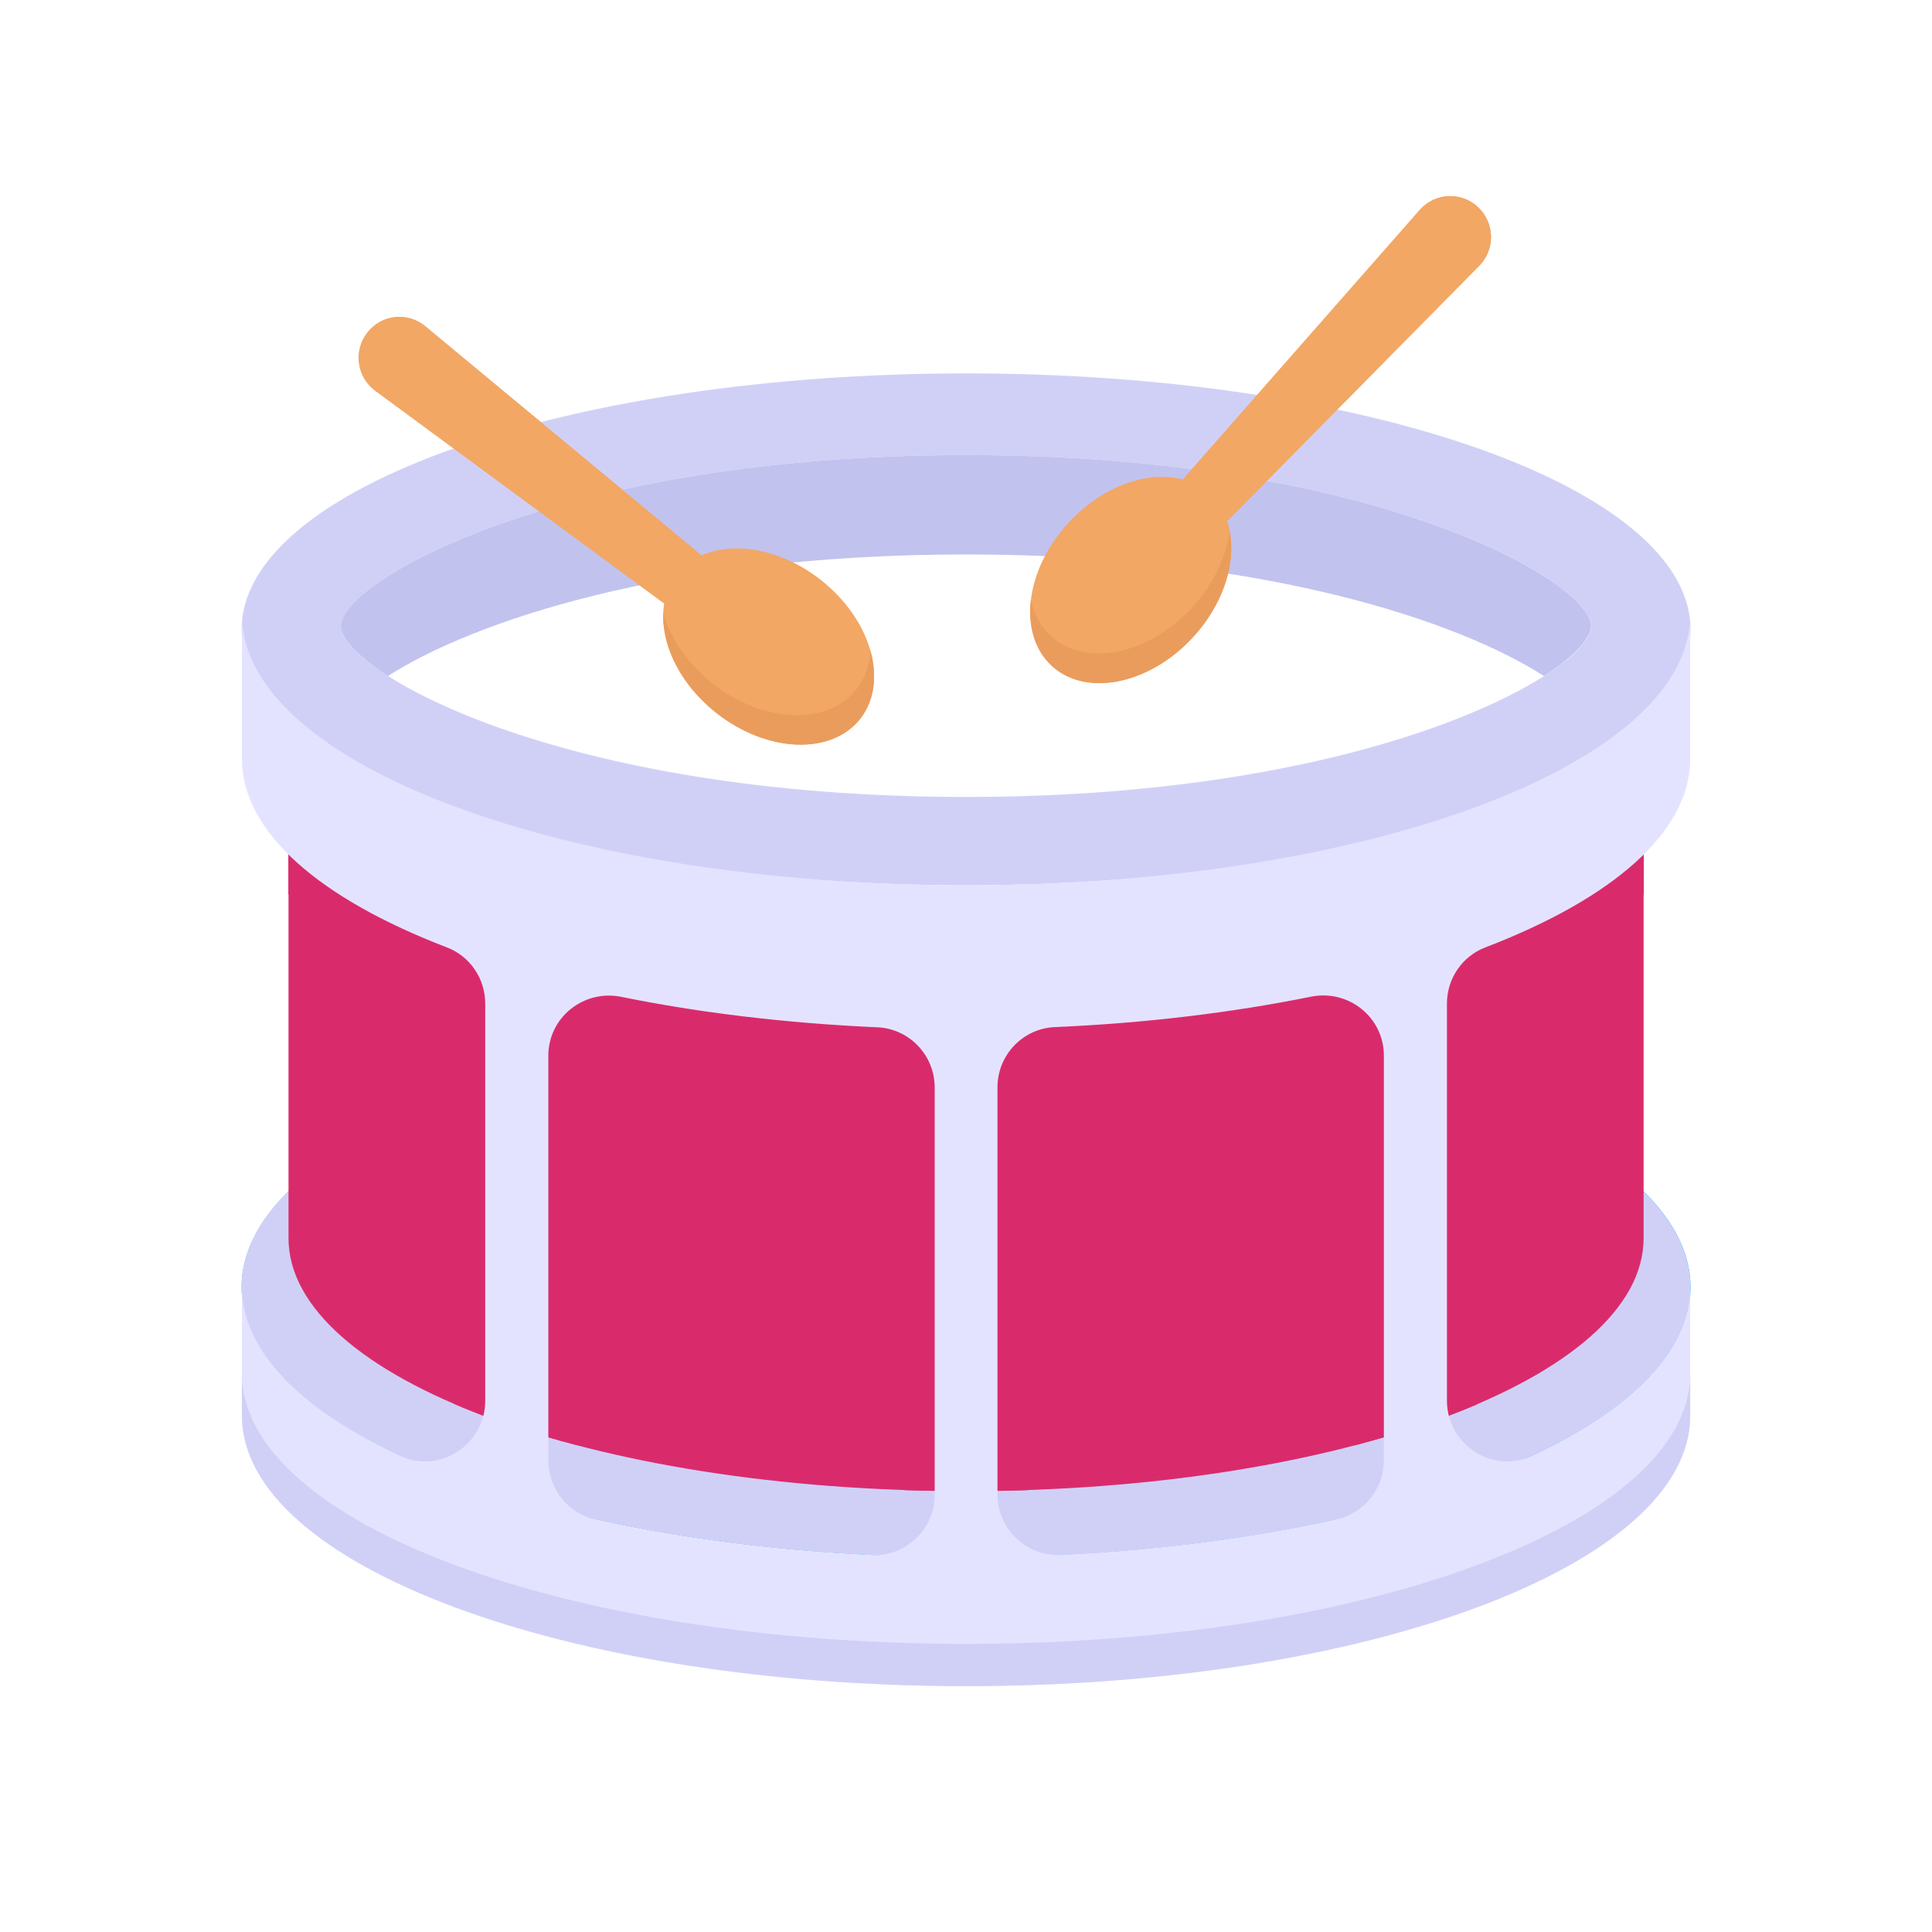
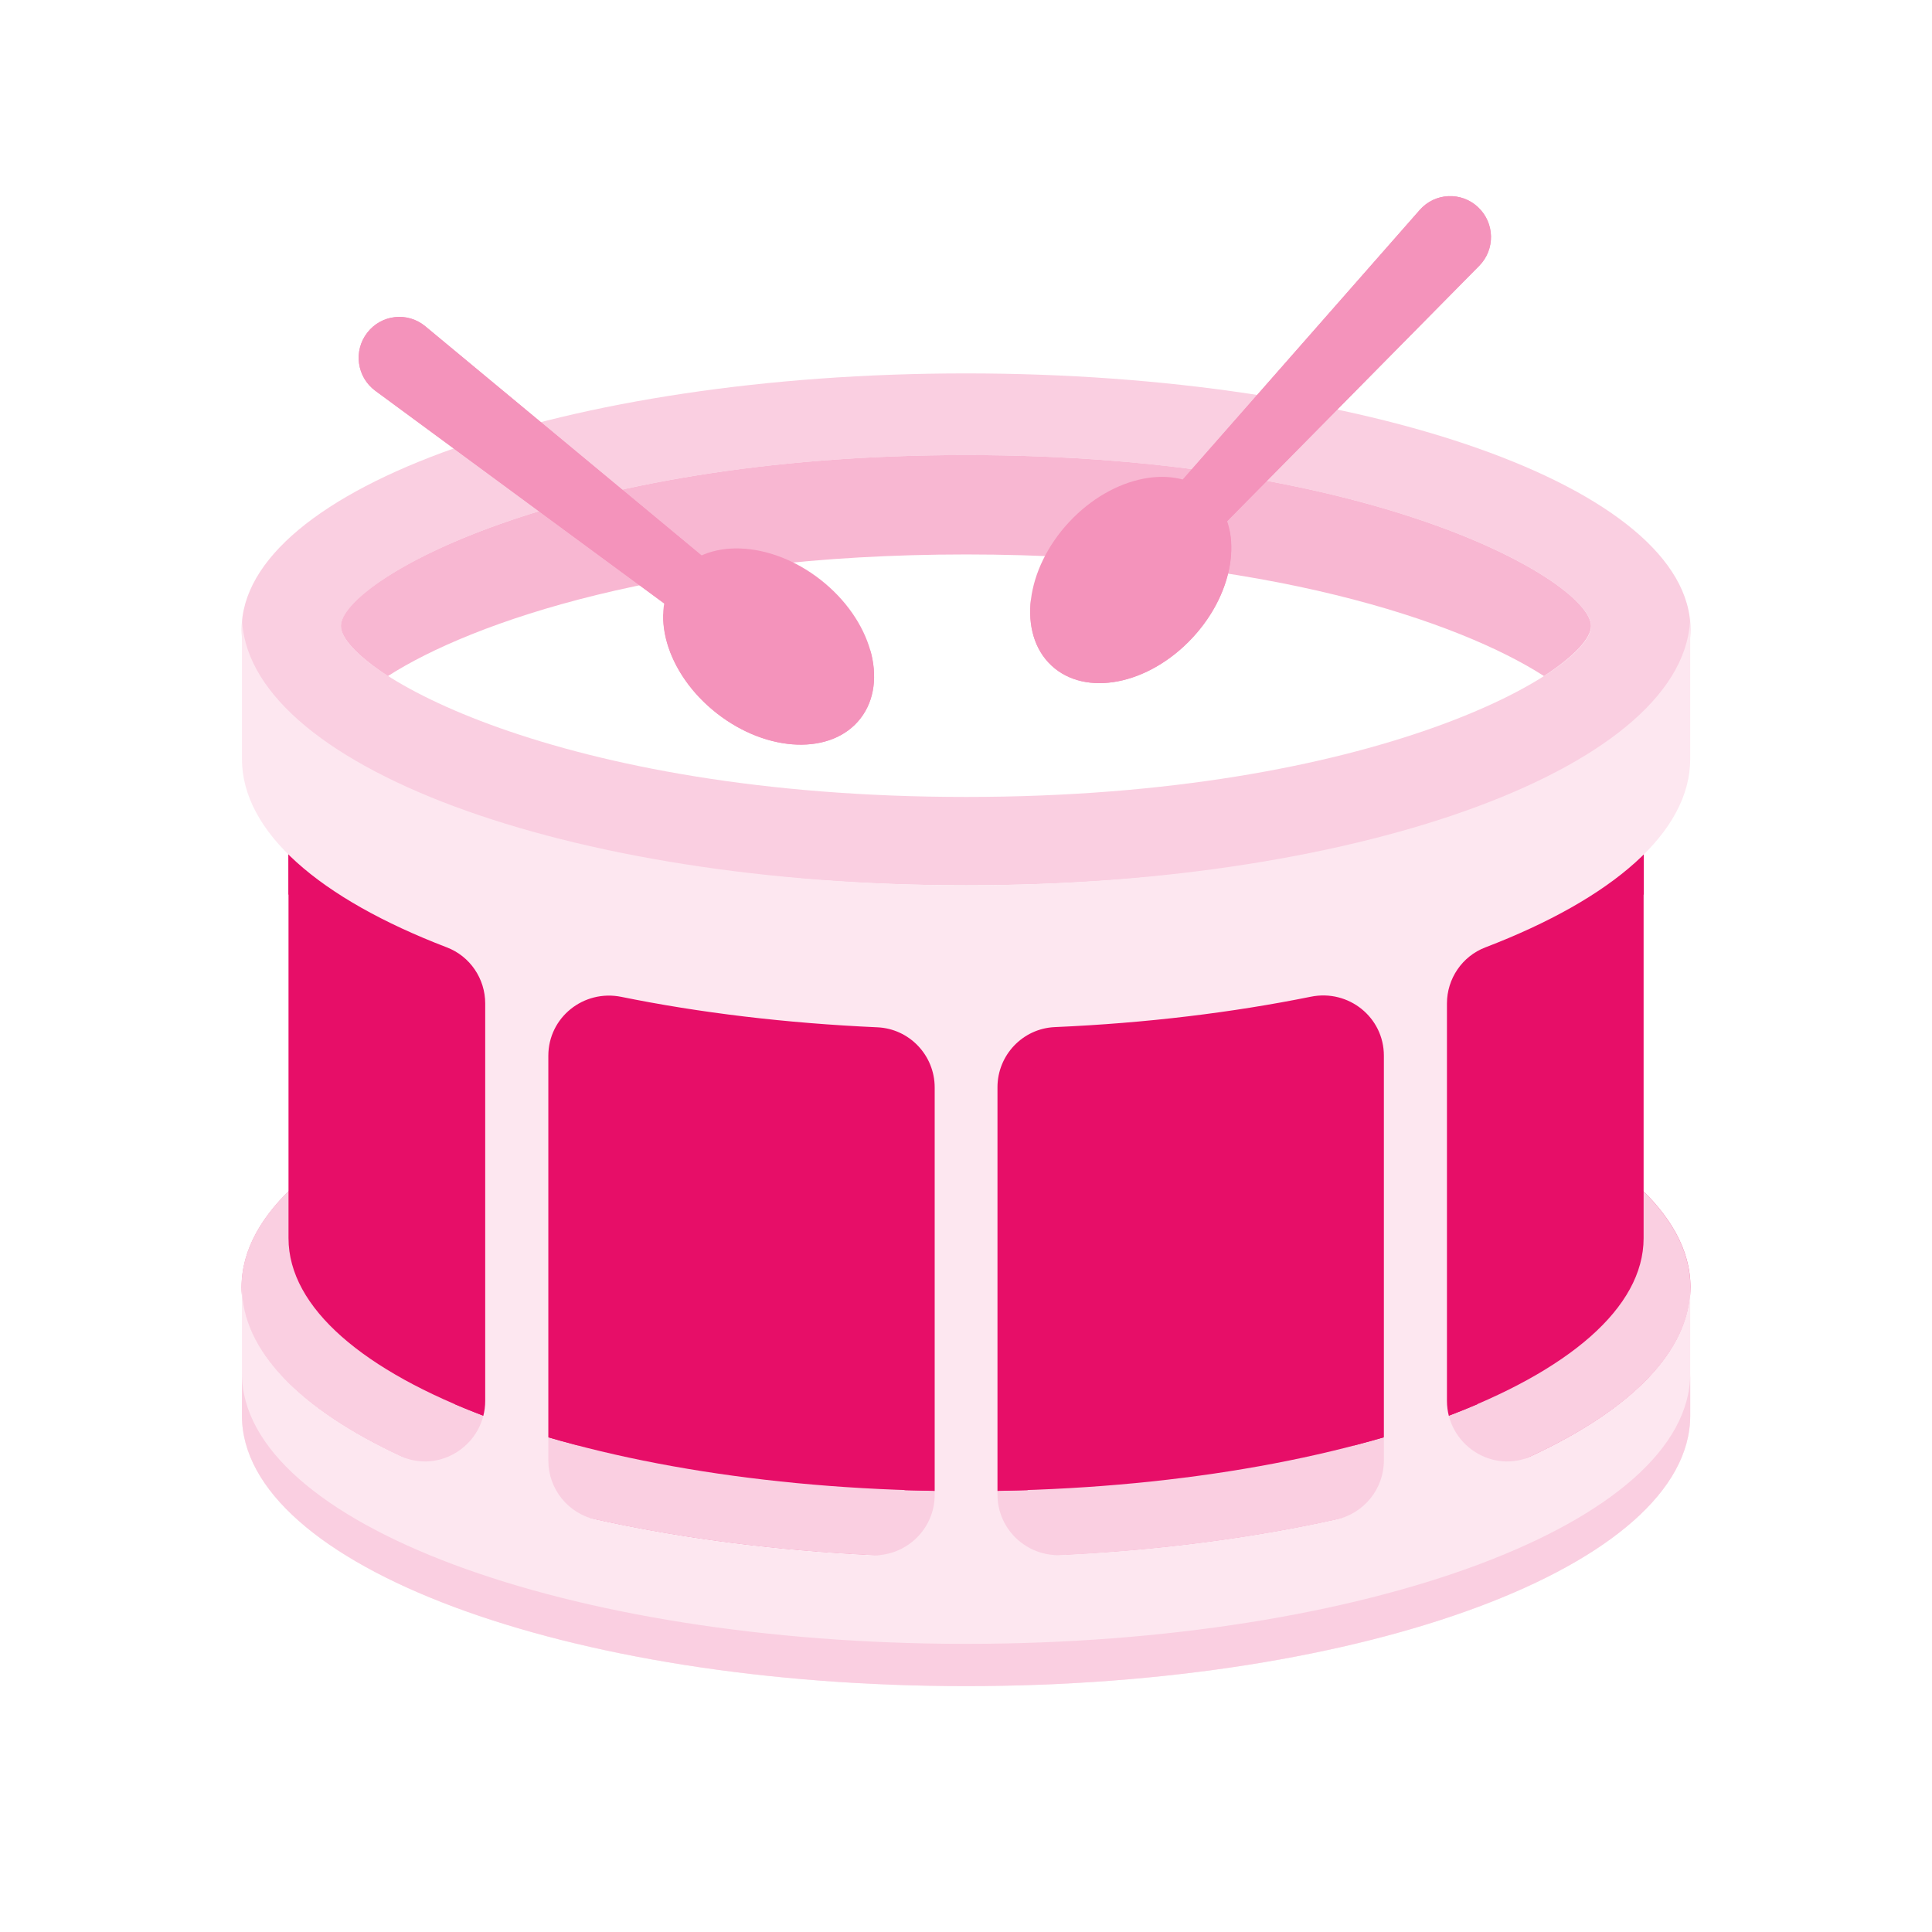
<svg xmlns="http://www.w3.org/2000/svg" width="48" height="48" viewBox="0 0 48 48" fill="none">
  <rect width="48" height="48" fill="#E1E1E1" />
  <g id="Oldies">
    <path d="M-434 -1392C-434 -1393.1 -433.105 -1394 -432 -1394H1924C1925.1 -1394 1926 -1393.1 1926 -1392V1808C1926 1809.1 1925.1 1810 1924 1810H-432C-433.105 1810 -434 1809.1 -434 1808V-1392Z" fill="#D5D5D5" />
-     <path d="M-432 -1394V-1393H1924V-1394V-1395H-432V-1394ZM1926 -1392H1925V1808H1926H1927V-1392H1926ZM1924 1810V1809H-432V1810V1811H1924V1810ZM-434 1808H-433V-1392H-434H-435V1808H-434ZM-432 1810V1809C-432.552 1809 -433 1808.55 -433 1808H-434H-435C-435 1809.66 -433.657 1811 -432 1811V1810ZM1926 1808H1925C1925 1808.55 1924.55 1809 1924 1809V1810V1811C1925.66 1811 1927 1809.66 1927 1808H1926ZM1924 -1394V-1393C1924.55 -1393 1925 -1392.55 1925 -1392H1926H1927C1927 -1393.66 1925.66 -1395 1924 -1395V-1394ZM-432 -1394V-1395C-433.657 -1395 -435 -1393.66 -435 -1392H-434H-433C-433 -1392.55 -432.552 -1393 -432 -1393V-1394Z" fill="black" fill-opacity="0.1" />
+     <path d="M-432 -1394V-1393H1924V-1394V-1395H-432V-1394ZM1926 -1392H1925V1808H1926H1927V-1392H1926ZM1924 1810V1809H-432V1810V1811H1924V1810ZM-434 1808H-433V-1392H-434H-435V1808H-434ZM-432 1810V1809C-432.552 1809 -433 1808.55 -433 1808H-434H-435C-435 1809.66 -433.657 1811 -432 1811V1810ZM1926 1808H1925C1925 1808.55 1924.55 1809 1924 1809V1810V1811C1925.66 1811 1927 1809.66 1927 1808H1926ZM1924 -1394V-1393C1924.55 -1393 1925 -1392.55 1925 -1392H1926H1927C1927 -1393.66 1925.66 -1395 1924 -1395V-1394ZM-432 -1394V-1395C-433.657 -1395 -435 -1393.66 -435 -1392H-434H-433C-433 -1392.55 -432.552 -1393 -432 -1393V-1394Z" fill="#1A1A1A" fill-opacity="0.1" />
    <g id="Pricing">
      <path d="M-231 -29C-231 -46.673 -216.673 -61 -199 -61H1691C1708.67 -61 1723 -46.673 1723 -29V85C1723 102.673 1708.67 117 1691 117H-199C-216.673 117 -231 102.673 -231 85V-29Z" fill="white" />
      <g id="Enterprise">
-         <path id="Vector" d="M42 31.98C42 35.688 33.938 38.693 24.001 38.693C14.057 38.693 6.003 35.688 6.003 31.98C6.003 28.273 14.057 25.261 24.001 25.261C33.938 25.261 42 28.273 42 31.98Z" fill="#00AEFF" />
-         <path id="Vector_2" d="M41.997 31.977C41.997 33.846 39.956 35.533 36.671 36.743C35.799 37.072 34.828 37.361 33.79 37.616C30.967 38.299 27.608 38.694 24.003 38.694C14.059 38.694 6 35.69 6 31.977C6 28.273 14.059 25.26 24.003 25.26C27.608 25.26 30.967 25.655 33.79 26.338C34.828 26.593 35.799 26.882 36.671 27.211C39.956 28.429 41.997 30.117 41.997 31.977Z" fill="#D0D0F7" />
-         <path id="Vector_3" d="M40.835 19.071V30.762C40.835 34.234 33.296 37.045 24.001 37.045C14.699 37.045 7.168 34.234 7.168 30.762V19.071C7.168 22.544 14.699 25.355 24.001 25.355C33.296 25.355 40.835 22.544 40.835 19.071Z" fill="#D92B6B" />
-         <path id="Vector_4" d="M24.002 25.355C14.703 25.355 7.166 22.543 7.166 19.07V22.22C8.081 22.97 9.318 23.652 10.833 24.237C11.118 24.35 11.306 24.627 11.306 24.927V34.804C11.306 34.834 11.306 34.857 11.298 34.887C12.206 35.277 13.233 35.622 14.373 35.914V26.232C14.373 25.82 14.711 25.482 15.131 25.482C15.183 25.482 15.236 25.49 15.288 25.505C17.305 25.91 19.488 26.172 21.768 26.27C22.165 26.292 22.473 26.615 22.473 27.02V37.024C22.975 37.039 23.485 37.047 24.002 37.047C24.52 37.047 25.03 37.039 25.532 37.024V27.012C25.532 26.615 25.847 26.285 26.237 26.27C28.502 26.172 30.685 25.91 32.717 25.497C32.77 25.49 32.822 25.482 32.874 25.482C33.294 25.482 33.632 25.82 33.632 26.225V35.914C34.772 35.622 35.799 35.277 36.707 34.887C36.699 34.857 36.699 34.834 36.699 34.804V24.927C36.699 24.627 36.887 24.35 37.172 24.237C38.687 23.652 39.924 22.97 40.839 22.22V19.07C40.839 22.543 33.294 25.355 24.002 25.355Z" fill="#D92B6B" />
-         <path id="Vector_5" d="M42 15.639C42 19.15 33.938 21.995 24.001 21.995C14.057 21.995 6.003 19.15 6.003 15.639C6.003 12.128 14.057 9.277 24.001 9.277C33.938 9.277 42 12.128 42 15.639Z" fill="#D0D0F7" />
+         <path id="Vector" d="M42 31.98C42 35.688 33.938 38.693 24.001 38.693C14.057 38.693 6.003 35.688 6.003 31.98C6.003 28.273 14.057 25.261 24.001 25.261C33.938 25.261 42 28.273 42 31.98Z" fill="#F16EA4" />
+         <path id="Vector_2" d="M41.997 31.977C41.997 33.846 39.956 35.533 36.671 36.743C35.799 37.072 34.828 37.361 33.79 37.616C30.967 38.299 27.608 38.694 24.003 38.694C14.059 38.694 6 35.69 6 31.977C6 28.273 14.059 25.26 24.003 25.26C27.608 25.26 30.967 25.655 33.79 26.338C34.828 26.593 35.799 26.882 36.671 27.211C39.956 28.429 41.997 30.117 41.997 31.977Z" fill="#FACFE1" />
+         <path id="Vector_3" d="M40.835 19.071V30.762C40.835 34.234 33.296 37.045 24.001 37.045C14.699 37.045 7.168 34.234 7.168 30.762V19.071C7.168 22.544 14.699 25.355 24.001 25.355C33.296 25.355 40.835 22.544 40.835 19.071Z" fill="#E70E68" />
+         <path id="Vector_4" d="M24.002 25.355C14.703 25.355 7.166 22.543 7.166 19.07V22.22C8.081 22.97 9.318 23.652 10.833 24.237C11.118 24.35 11.306 24.627 11.306 24.927V34.804C11.306 34.834 11.306 34.857 11.298 34.887C12.206 35.277 13.233 35.622 14.373 35.914V26.232C14.373 25.82 14.711 25.482 15.131 25.482C15.183 25.482 15.236 25.49 15.288 25.505C17.305 25.91 19.488 26.172 21.768 26.27C22.165 26.292 22.473 26.615 22.473 27.02V37.024C22.975 37.039 23.485 37.047 24.002 37.047C24.52 37.047 25.03 37.039 25.532 37.024V27.012C25.532 26.615 25.847 26.285 26.237 26.27C28.502 26.172 30.685 25.91 32.717 25.497C32.77 25.49 32.822 25.482 32.874 25.482C33.294 25.482 33.632 25.82 33.632 26.225V35.914C34.772 35.622 35.799 35.277 36.707 34.887C36.699 34.857 36.699 34.834 36.699 34.804V24.927C36.699 24.627 36.887 24.35 37.172 24.237C38.687 23.652 39.924 22.97 40.839 22.22V19.07C40.839 22.543 33.294 25.355 24.002 25.355Z" fill="#E70E68" />
+         <path id="Vector_5" d="M42 15.639C42 19.15 33.938 21.995 24.001 21.995C14.057 21.995 6.003 19.15 6.003 15.639C6.003 12.128 14.057 9.277 24.001 9.277C33.938 9.277 42 12.128 42 15.639Z" fill="#FACFE1" />
        <path id="Vector_6" d="M24.001 19.8C13.812 19.8 8.473 16.647 8.473 15.557C8.473 14.465 13.812 11.307 24.001 11.307C34.191 11.307 39.531 14.465 39.531 15.557C39.531 16.647 34.191 19.8 24.001 19.8Z" fill="white" />
-         <path id="Vector_7" d="M39.528 15.553C39.528 15.85 39.133 16.294 38.359 16.796C36.276 15.454 31.428 13.775 24.003 13.775C16.578 13.775 11.729 15.454 9.639 16.796C8.865 16.294 8.47 15.85 8.47 15.553C8.47 14.467 13.812 11.306 24.003 11.306C34.194 11.306 39.528 14.467 39.528 15.553Z" fill="#C2C2EF" />
-         <path id="Vector_8" d="M41.993 18.853V15.283C41.993 18.995 33.939 21.995 24.002 21.995C14.058 21.995 6.011 18.995 6.011 15.283V18.853C6.011 20.678 7.949 22.329 11.103 23.538C11.678 23.758 12.055 24.316 12.055 24.931V34.801C12.055 35.887 10.927 36.631 9.943 36.172C7.48 35.024 6.011 33.566 6.011 31.977V35.172C6.011 38.884 14.058 41.891 24.002 41.891C33.939 41.891 41.993 38.884 41.993 35.172V31.977C41.993 33.566 40.524 35.024 38.061 36.172C37.077 36.631 35.949 35.887 35.949 34.801L35.949 24.931C35.949 24.316 36.327 23.758 36.902 23.538C40.056 22.329 41.993 20.678 41.993 18.853ZM21.642 38.64C19.167 38.521 16.851 38.214 14.802 37.755C14.113 37.601 13.623 36.993 13.623 36.287V26.232C13.623 25.276 14.501 24.576 15.438 24.767C17.37 25.16 19.518 25.421 21.798 25.523C22.595 25.558 23.222 26.22 23.222 27.018V37.139C23.222 37.998 22.5 38.681 21.642 38.64ZM33.2 37.753C31.148 38.209 28.835 38.519 26.361 38.635C25.503 38.675 24.782 37.992 24.782 37.134V27.013C24.782 26.214 25.41 25.552 26.208 25.518C28.488 25.419 30.634 25.154 32.568 24.763C33.504 24.573 34.382 25.273 34.382 26.228V36.284C34.382 36.991 33.89 37.599 33.2 37.753Z" fill="#E4E3FF" />
-         <path id="Vector_9" d="M24.002 40.841C14.058 40.841 6.011 37.834 6.011 34.122V35.172C6.011 38.884 14.058 41.891 24.002 41.891C33.939 41.891 41.993 38.884 41.993 35.172V34.122C41.993 37.834 33.939 40.841 24.002 40.841Z" fill="#D0D0F7" />
+         <path id="Vector_7" d="M39.528 15.553C39.528 15.85 39.133 16.294 38.359 16.796C36.276 15.454 31.428 13.775 24.003 13.775C16.578 13.775 11.729 15.454 9.639 16.796C8.865 16.294 8.47 15.85 8.47 15.553C8.47 14.467 13.812 11.306 24.003 11.306C34.194 11.306 39.528 14.467 39.528 15.553Z" fill="#F8B7D2" />
+         <path id="Vector_8" d="M41.993 18.853V15.283C41.993 18.995 33.939 21.995 24.002 21.995C14.058 21.995 6.011 18.995 6.011 15.283V18.853C6.011 20.678 7.949 22.329 11.103 23.538C11.678 23.758 12.055 24.316 12.055 24.931V34.801C12.055 35.887 10.927 36.631 9.943 36.172C7.48 35.024 6.011 33.566 6.011 31.977V35.172C6.011 38.884 14.058 41.891 24.002 41.891C33.939 41.891 41.993 38.884 41.993 35.172V31.977C41.993 33.566 40.524 35.024 38.061 36.172C37.077 36.631 35.949 35.887 35.949 34.801L35.949 24.931C35.949 24.316 36.327 23.758 36.902 23.538C40.056 22.329 41.993 20.678 41.993 18.853ZM21.642 38.64C19.167 38.521 16.851 38.214 14.802 37.755C14.113 37.601 13.623 36.993 13.623 36.287V26.232C13.623 25.276 14.501 24.576 15.438 24.767C17.37 25.16 19.518 25.421 21.798 25.523C22.595 25.558 23.222 26.22 23.222 27.018V37.139C23.222 37.998 22.5 38.681 21.642 38.64ZM33.2 37.753C31.148 38.209 28.835 38.519 26.361 38.635C25.503 38.675 24.782 37.992 24.782 37.134V27.013C24.782 26.214 25.41 25.552 26.208 25.518C28.488 25.419 30.634 25.154 32.568 24.763C33.504 24.573 34.382 25.273 34.382 26.228V36.284C34.382 36.991 33.89 37.599 33.2 37.753Z" fill="#FDE7F0" />
+         <path id="Vector_9" d="M24.002 40.841C14.058 40.841 6.011 37.834 6.011 34.122V35.172C6.011 38.884 14.058 41.891 24.002 41.891C33.939 41.891 41.993 38.884 41.993 35.172V34.122C41.993 37.834 33.939 40.841 24.002 40.841Z" fill="#FACFE1" />
        <g id="Right">
-           <path id="Vector_10" d="M36.75 6.603L28.951 14.503L27.944 13.556L35.275 5.216C35.652 4.787 36.307 4.756 36.722 5.146L36.724 5.148C37.139 5.538 37.151 6.197 36.75 6.603Z" fill="#F2A764" />
-           <path id="Vector_11" d="M36.751 6.605L31.039 12.39L28.951 14.506L27.944 13.559L29.904 11.324L35.272 5.216C35.651 4.784 36.305 4.758 36.719 5.147L36.723 5.151C37.137 5.539 37.154 6.197 36.751 6.605Z" fill="#F2A764" />
-           <path id="Vector_12" d="M29.625 15.848C28.533 17.02 26.965 17.324 26.12 16.531C25.273 15.734 25.471 14.142 26.562 12.97C27.651 11.802 29.223 11.494 30.071 12.291C30.915 13.084 30.713 14.68 29.625 15.848Z" fill="#F2A764" />
-           <path id="Vector_13" d="M29.622 15.848C28.533 17.017 26.963 17.325 26.119 16.532C25.697 16.136 25.539 15.539 25.613 14.898C25.68 15.247 25.841 15.553 26.095 15.791C26.943 16.588 28.509 16.284 29.603 15.11C30.147 14.526 30.466 13.837 30.549 13.196C30.71 14.004 30.382 15.032 29.622 15.848Z" fill="#EA9C5C" />
+           <path id="Vector_10" d="M36.75 6.603L28.951 14.503L27.944 13.556L35.275 5.216C35.652 4.787 36.307 4.756 36.722 5.146L36.724 5.148C37.139 5.538 37.151 6.197 36.75 6.603Z" fill="#F493BB" />
+           <path id="Vector_11" d="M36.751 6.605L31.039 12.39L28.951 14.506L27.944 13.559L29.904 11.324L35.272 5.216C35.651 4.784 36.305 4.758 36.719 5.147L36.723 5.151C37.137 5.539 37.154 6.197 36.751 6.605Z" fill="#F493BB" />
+           <path id="Vector_12" d="M29.625 15.848C28.533 17.02 26.965 17.324 26.12 16.531C25.273 15.734 25.471 14.142 26.562 12.97C27.651 11.802 29.223 11.494 30.071 12.291C30.915 13.084 30.713 14.68 29.625 15.848Z" fill="#F493BB" />
+           <path id="Vector_13" d="M29.622 15.848C28.533 17.017 26.963 17.325 26.119 16.532C25.697 16.136 25.539 15.539 25.613 14.898C25.68 15.247 25.841 15.553 26.095 15.791C26.943 16.588 28.509 16.284 29.603 15.11C30.147 14.526 30.466 13.837 30.549 13.196C30.71 14.004 30.382 15.032 29.622 15.848Z" fill="#F493BB" />
        </g>
        <g id="Left">
-           <path id="Vector_14" d="M9.325 9.707L18.265 16.289L19.111 15.196L10.566 8.107C10.126 7.742 9.474 7.813 9.125 8.264L9.124 8.266C8.774 8.717 8.866 9.369 9.325 9.707Z" fill="#F2A764" />
-           <path id="Vector_15" d="M9.324 9.71L15.871 14.529L18.264 16.293L19.111 15.199L16.825 13.298L10.567 8.106C10.125 7.739 9.475 7.815 9.127 8.264L9.124 8.268C8.776 8.717 8.862 9.369 9.324 9.71Z" fill="#F2A764" />
-           <path id="Vector_16" d="M17.809 17.723C19.071 18.71 20.668 18.765 21.377 17.849C22.09 16.929 21.645 15.388 20.383 14.401C19.125 13.418 17.524 13.36 16.812 14.279C16.102 15.195 16.551 16.74 17.809 17.723Z" fill="#F2A764" />
-           <path id="Vector_17" d="M17.811 17.722C19.071 18.707 20.67 18.765 21.379 17.85C21.734 17.393 21.797 16.778 21.623 16.157C21.611 16.512 21.5 16.839 21.287 17.115C20.574 18.034 18.979 17.979 17.716 16.991C17.086 16.499 16.663 15.868 16.482 15.248C16.449 16.072 16.933 17.036 17.811 17.722Z" fill="#EA9C5C" />
+           <path id="Vector_14" d="M9.325 9.707L18.265 16.289L19.111 15.196L10.566 8.107C10.126 7.742 9.474 7.813 9.125 8.264L9.124 8.266C8.774 8.717 8.866 9.369 9.325 9.707Z" fill="#F493BB" />
+           <path id="Vector_15" d="M9.324 9.71L15.871 14.529L18.264 16.293L19.111 15.199L16.825 13.298L10.567 8.106C10.125 7.739 9.475 7.815 9.127 8.264L9.124 8.268C8.776 8.717 8.862 9.369 9.324 9.71Z" fill="#F493BB" />
+           <path id="Vector_16" d="M17.809 17.723C19.071 18.71 20.668 18.765 21.377 17.849C22.09 16.929 21.645 15.388 20.383 14.401C19.125 13.418 17.524 13.36 16.812 14.279C16.102 15.195 16.551 16.74 17.809 17.723Z" fill="#F493BB" />
+           <path id="Vector_17" d="M17.811 17.722C19.071 18.707 20.67 18.765 21.379 17.85C21.734 17.393 21.797 16.778 21.623 16.157C21.611 16.512 21.5 16.839 21.287 17.115C20.574 18.034 18.979 17.979 17.716 16.991C17.086 16.499 16.663 15.868 16.482 15.248C16.449 16.072 16.933 17.036 17.811 17.722Z" fill="#F493BB" />
        </g>
      </g>
    </g>
  </g>
</svg>
